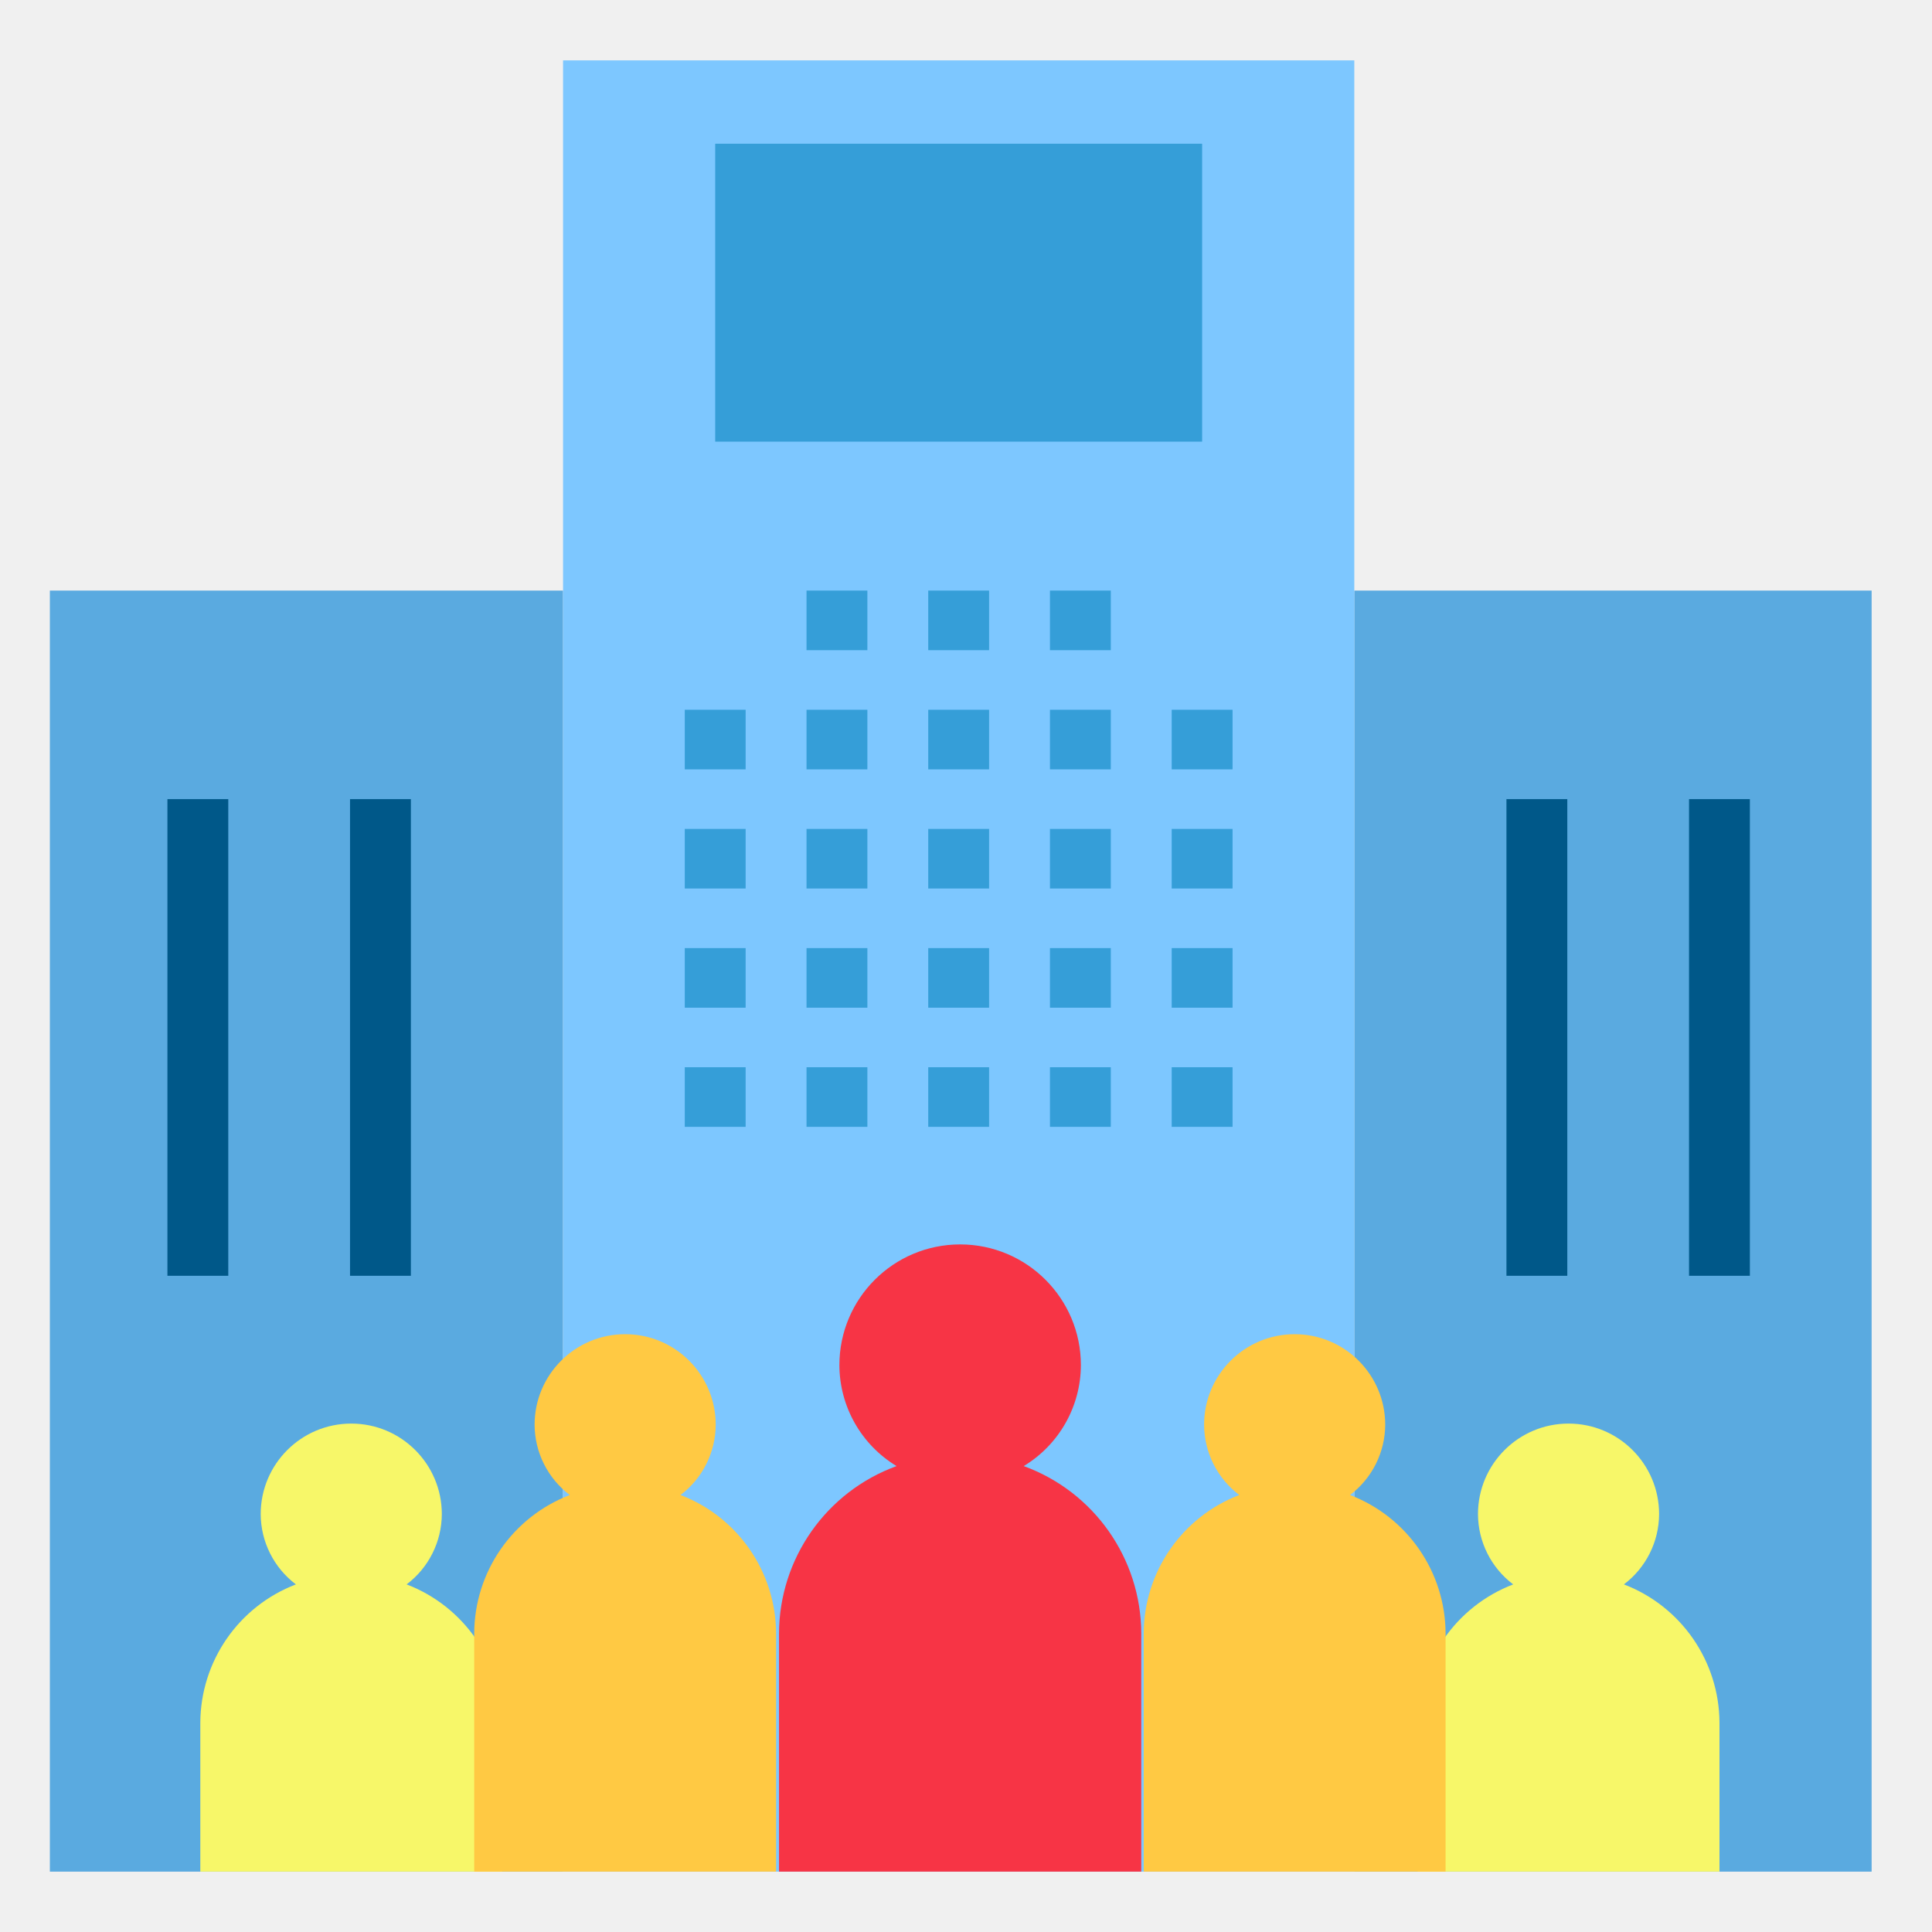
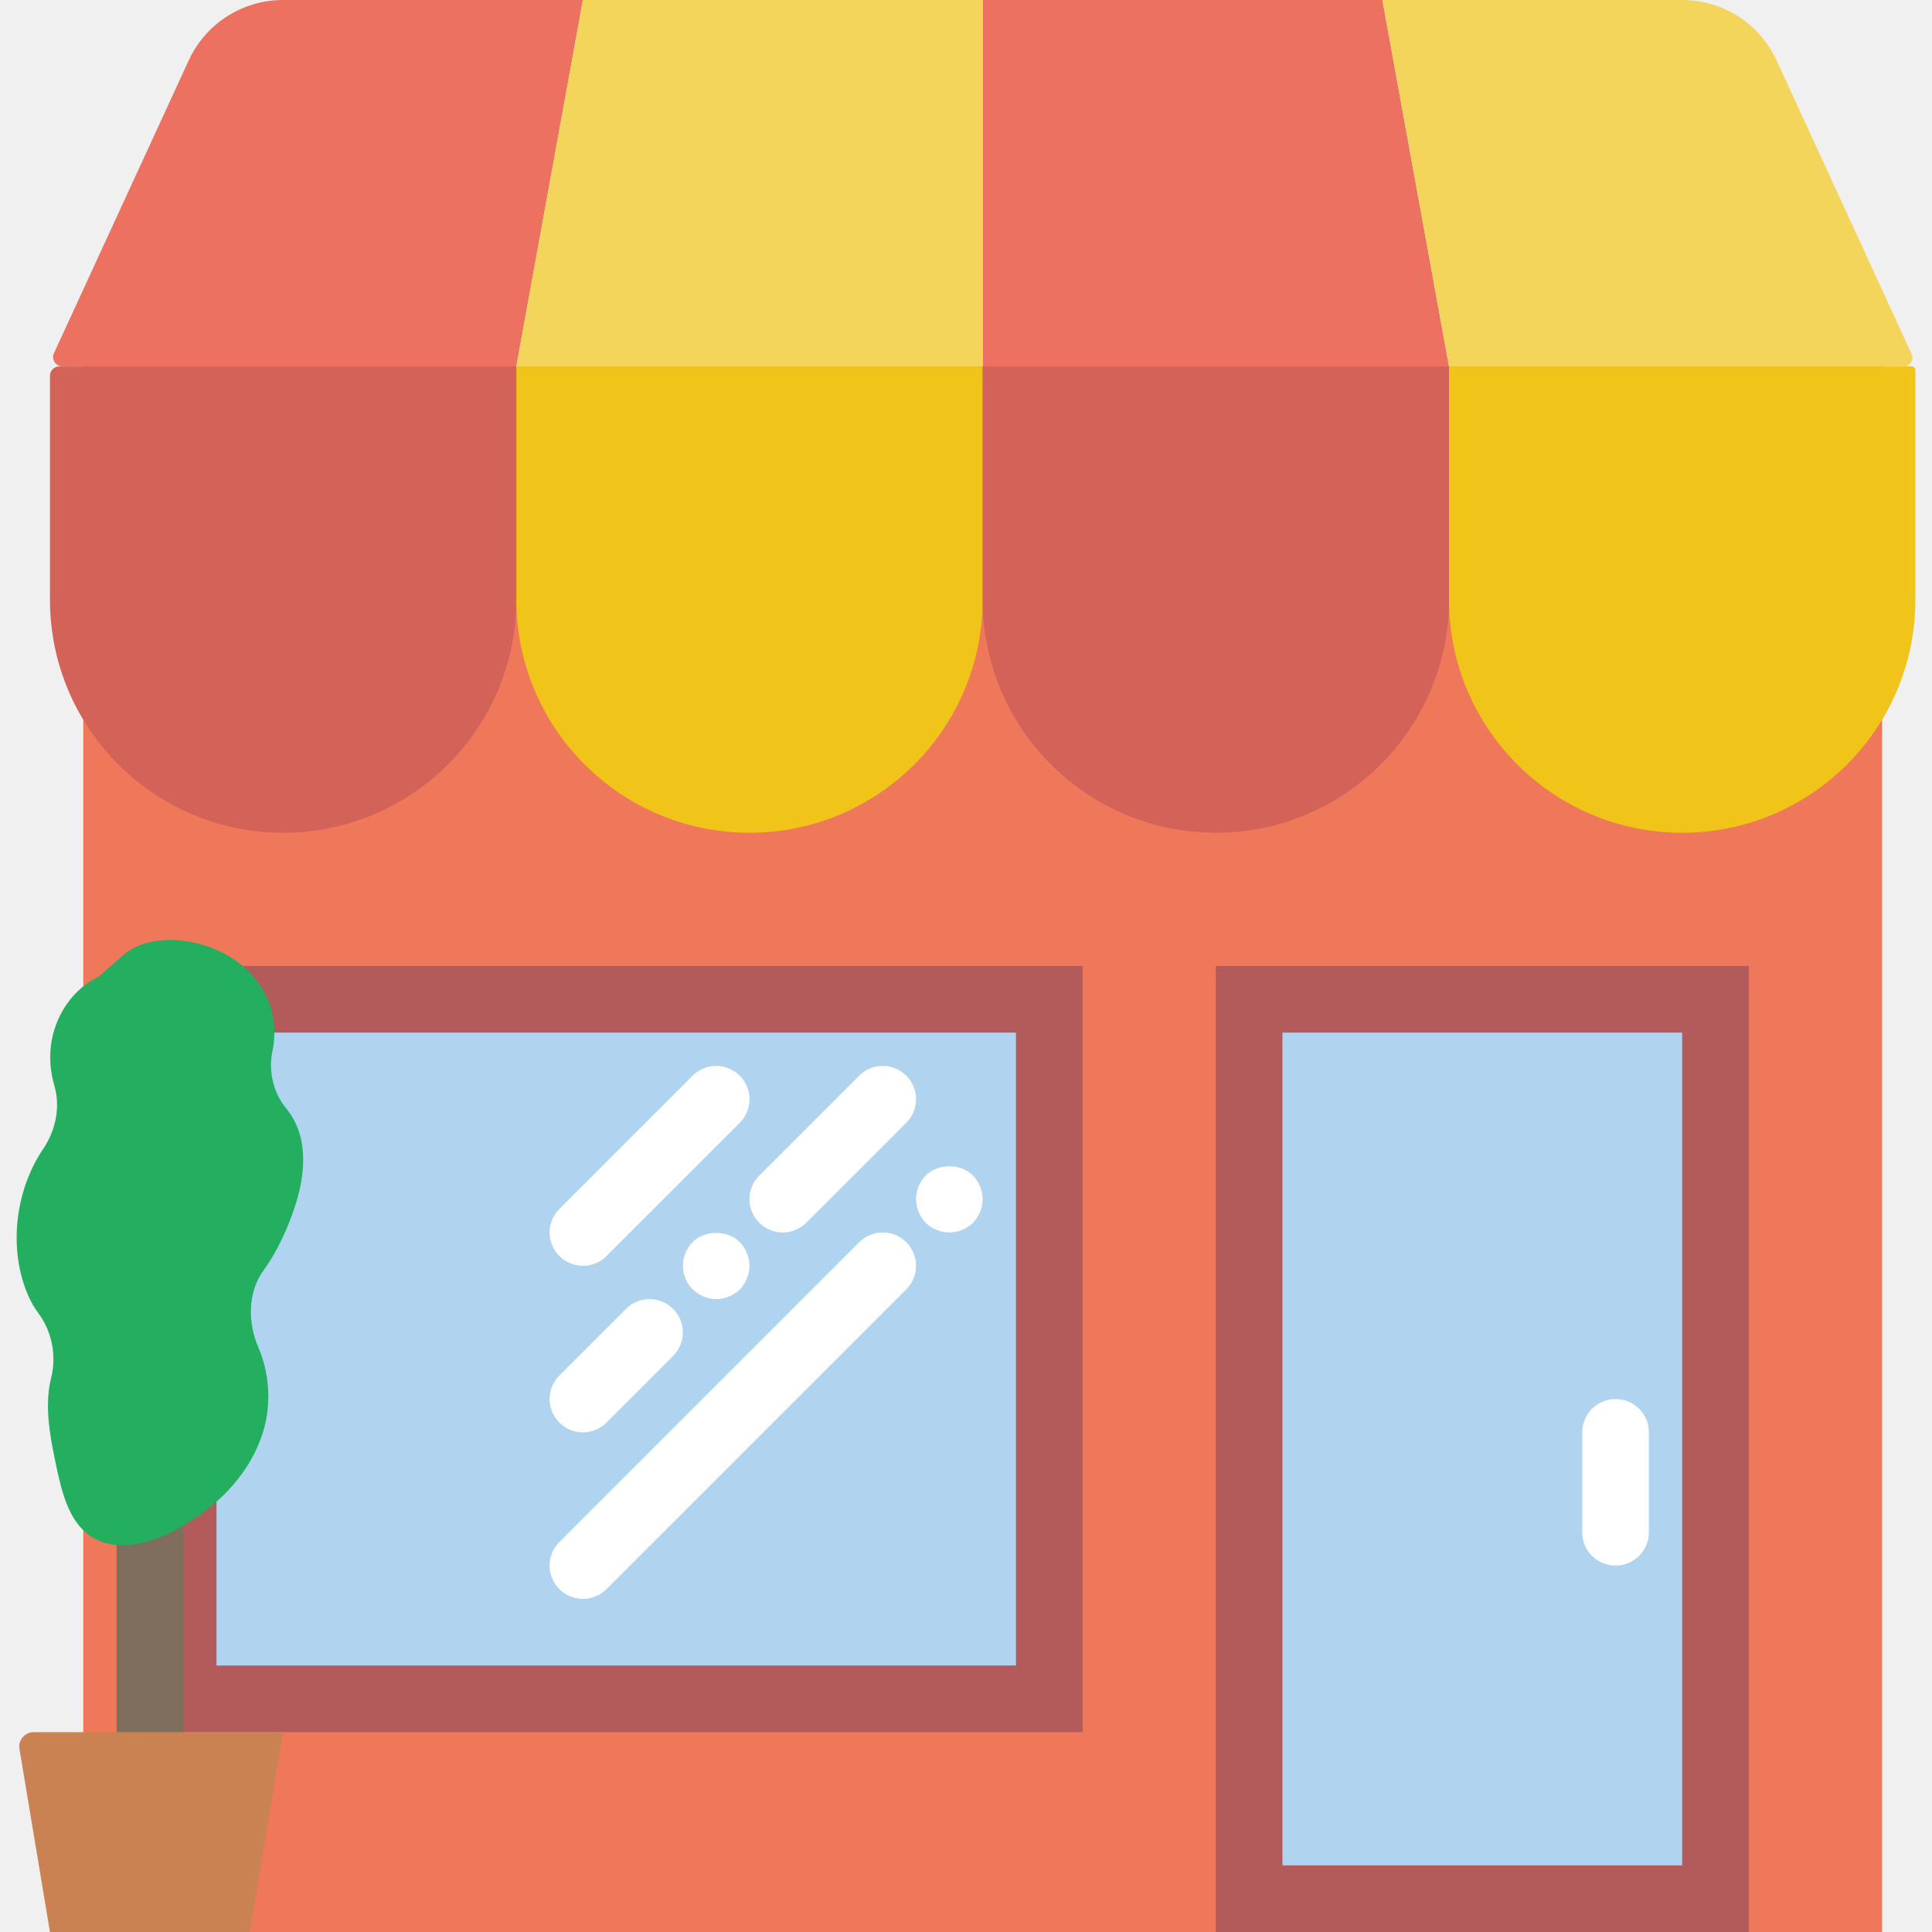
- <svg xmlns="http://www.w3.org/2000/svg" viewBox="0 0 64 64" width="512" height="512">
-   <path d="m1.652 19.564h17v42.436h-17z" fill="#5aaae0" />
-   <path d="m44.862 19.564h17.138v42.436h-17.138z" fill="#5aaae0" />
-   <path d="m18.652 2h26.211v60h-26.211z" fill="#7dc7ff" />
-   <path d="m33.912 48.566a3.923 3.923 0 0 0 1.894-3.343 4 4 0 0 0 -8 0 3.923 3.923 0 0 0 1.894 3.343 5.922 5.922 0 0 0 -3.894 5.539v7.895h12v-7.895a5.922 5.922 0 0 0 -3.894-5.539z" fill="#f73445" />
-   <g fill="#359ed8">
-     <path d="m22.684 23.512h2.016v1.974h-2.016z" />
-     <path d="m22.684 27.459h2.016v1.974h-2.016z" />
-     <path d="m22.684 31.407h2.016v1.974h-2.016z" />
-     <path d="m22.684 35.354h2.016v1.974h-2.016z" />
-     <path d="m26.717 23.512h2.016v1.974h-2.016z" />
-     <path d="m26.717 27.459h2.016v1.974h-2.016z" />
-     <path d="m26.717 31.407h2.016v1.974h-2.016z" />
-     <path d="m26.717 35.354h2.016v1.974h-2.016z" />
-     <path d="m30.749 23.512h2.016v1.974h-2.016z" />
-     <path d="m30.749 27.459h2.016v1.974h-2.016z" />
-     <path d="m30.749 31.407h2.016v1.974h-2.016z" />
-     <path d="m30.749 35.354h2.016v1.974h-2.016z" />
-     <path d="m34.781 23.512h2.016v1.974h-2.016z" />
-     <path d="m26.717 19.564h2.016v1.974h-2.016z" />
-     <path d="m30.749 19.564h2.016v1.974h-2.016z" />
-     <path d="m34.781 19.564h2.016v1.974h-2.016z" />
-     <path d="m34.781 27.459h2.016v1.974h-2.016z" />
-     <path d="m34.781 31.407h2.016v1.974h-2.016z" />
-     <path d="m34.781 35.354h2.016v1.974h-2.016z" />
-     <path d="m38.814 23.512h2.016v1.974h-2.016z" />
-     <path d="m38.814 27.459h2.016v1.974h-2.016z" />
-     <path d="m38.814 31.407h2.016v1.974h-2.016z" />
-     <path d="m38.814 35.354h2.016v1.974h-2.016z" />
+ <svg xmlns="http://www.w3.org/2000/svg" version="1.1" id="Capa_1" x="0px" y="0px" viewBox="0 0 58 58" style="enable-background:new 0 0 58 58;" xml:space="preserve">
+   <g>
+     <polygon style="fill:#F0785A;" points="2.5,11 2.5,21.592 2.5,29.619 2.5,58 7.5,58 56.5,58 56.5,21.592 56.5,11  " />
+     <rect x="4.5" y="29" style="fill:#B35A5B;" width="28" height="23" />
+     <rect x="6.5" y="31" style="fill:#B0D3F0;" width="24" height="19" />
+     <path style="fill:#ED7161;" d="M15.5,11H1.878c-0.189,0-0.326-0.181-0.274-0.363l4.062-8.824C6.174,0.708,7.279,0,8.496,0H17.5   L15.5,11z" />
+     <polygon style="fill:#ED7161;" points="43.5,11 29.5,11 29.5,0 41.5,0  " />
+     <path style="fill:#F0C419;" d="M22.5,25L22.5,25c-3.866,0-7-3.134-7-7v-7h14v7C29.5,21.866,26.366,25,22.5,25z" />
+     <path style="fill:#F0C419;" d="M50.5,25L50.5,25c-3.866,0-7-3.134-7-7v-7h13.893c0.059,0,0.107,0.048,0.107,0.107V18   C57.5,21.866,54.366,25,50.5,25z" />
+     <polygon style="fill:#F3D55B;" points="29.5,11 15.5,11 17.5,0 29.5,0  " />
+     <path style="fill:#F3D55B;" d="M57.145,11H43.5l-2-11h9.004c1.217,0,2.322,0.708,2.831,1.814l4.068,8.845   C57.451,10.83,57.323,11,57.145,11z" />
+     <path style="fill:#D36259;" d="M8.5,25L8.5,25c-3.866,0-7-3.134-7-7v-6.718C1.5,11.126,1.626,11,1.782,11H15.5v7   C15.5,21.866,12.366,25,8.5,25z" />
+     <path style="fill:#D36259;" d="M36.5,25L36.5,25c-3.866,0-7-3.134-7-7v-7h14v7C43.5,21.866,40.366,25,36.5,25z" />
+     <rect x="36.5" y="29" style="fill:#B35A5B;" width="16" height="29" />
+     <rect x="38.5" y="31" style="fill:#B0D3F0;" width="12" height="25" />
+     <path style="fill:#FFFFFF;" d="M48.5,47c-0.553,0-1-0.447-1-1v-3c0-0.553,0.447-1,1-1s1,0.447,1,1v3C49.5,46.553,49.053,47,48.5,47   z" />
+     <g>
+       <path style="fill:#FFFFFF;" d="M17.5,38c0.256,0,0.512-0.098,0.707-0.293l4-4c0.391-0.391,0.391-1.023,0-1.414    s-1.023-0.391-1.414,0l-4,4c-0.391,0.391-0.391,1.023,0,1.414C16.988,37.902,17.244,38,17.5,38z" />
+       <path style="fill:#FFFFFF;" d="M17.5,43c0.256,0,0.512-0.098,0.707-0.293l2-2c0.391-0.391,0.391-1.023,0-1.414    s-1.023-0.391-1.414,0l-2,2c-0.391,0.391-0.391,1.023,0,1.414C16.988,42.902,17.244,43,17.5,43z" />
+       <path style="fill:#FFFFFF;" d="M20.79,37.29c-0.181,0.189-0.29,0.45-0.29,0.71s0.109,0.52,0.29,0.7    c0.189,0.189,0.439,0.3,0.71,0.3c0.26,0,0.52-0.11,0.71-0.29c0.18-0.19,0.29-0.45,0.29-0.71s-0.11-0.521-0.29-0.71    C21.84,36.92,21.16,36.92,20.79,37.29z" />
+       <path style="fill:#FFFFFF;" d="M22.793,36.707C22.988,36.902,23.244,37,23.5,37s0.512-0.098,0.707-0.293l3-3    c0.391-0.391,0.391-1.023,0-1.414s-1.023-0.391-1.414,0l-3,3C22.402,35.684,22.402,36.316,22.793,36.707z" />
+       <path style="fill:#FFFFFF;" d="M25.793,37.293l-9,9c-0.391,0.391-0.391,1.023,0,1.414C16.988,47.902,17.244,48,17.5,48    s0.512-0.098,0.707-0.293l9-9c0.391-0.391,0.391-1.023,0-1.414S26.184,36.902,25.793,37.293z" />
+       <path style="fill:#FFFFFF;" d="M29.21,35.29c-0.37-0.37-1.05-0.37-1.42,0c-0.181,0.189-0.29,0.45-0.29,0.71s0.109,0.52,0.29,0.71    C27.979,36.89,28.24,37,28.5,37s0.52-0.11,0.71-0.29c0.18-0.19,0.29-0.45,0.29-0.71S29.39,35.479,29.21,35.29z" />
+     </g>
+     <path style="fill:#CB8252;" d="M7.5,58h-6l-0.916-5.495C0.54,52.241,0.744,52,1.012,52H8.5L7.5,58z" />
+     <rect x="3.5" y="41" style="fill:#7F6E5D;" width="2" height="11" />
+     <path style="fill:#24AE5F;" d="M8.688,36.68c0.304-0.768,0.521-1.625,0.357-2.444c-0.071-0.355-0.233-0.696-0.456-0.965   c-0.376-0.455-0.54-1.109-0.411-1.711c0.122-0.57,0.049-1.21-0.216-1.721c-0.483-0.931-1.444-1.452-2.399-1.588   c-0.702-0.1-1.477,0.007-1.997,0.543l-0.618,0.534c-0.702,0.331-1.24,1.064-1.394,1.897c-0.083,0.452-0.053,0.926,0.077,1.364   c0.194,0.653,0.033,1.359-0.338,1.908c-0.836,1.236-1.057,3.007-0.441,4.409c0.078,0.178,0.179,0.354,0.297,0.513   c0.404,0.543,0.556,1.263,0.387,1.944c-0.039,0.156-0.065,0.316-0.08,0.475c-0.066,0.727,0.082,1.455,0.232,2.167   c0.156,0.74,0.348,1.539,0.888,2.003c0.732,0.629,1.792,0.385,2.63-0.047c1.184-0.611,2.28-1.617,2.698-2.997   c0.244-0.805,0.186-1.739-0.141-2.495c-0.33-0.764-0.33-1.671,0.148-2.33C8.23,37.7,8.485,37.194,8.688,36.68z" />
  </g>
-   <path d="m13.47 52.485a2.931 2.931 0 0 0 1.166-2.327 3 3 0 0 0 -6 0 2.931 2.931 0 0 0 1.166 2.327 4.929 4.929 0 0 0 -3.166 4.581v4.934h10v-4.934a4.929 4.929 0 0 0 -3.166-4.581z" fill="#f7f769" />
-   <path d="m22.543 49.524a2.931 2.931 0 0 0 1.166-2.327 3 3 0 0 0 -6 0 2.931 2.931 0 0 0 1.166 2.327 4.929 4.929 0 0 0 -3.166 4.581v7.895h10v-7.895a4.929 4.929 0 0 0 -3.166-4.581z" fill="#ffc943" />
-   <path d="m53.794 52.485a2.931 2.931 0 0 0 1.166-2.327 3 3 0 0 0 -6 0 2.931 2.931 0 0 0 1.166 2.327 4.929 4.929 0 0 0 -3.166 4.581v4.934h10v-4.934a4.929 4.929 0 0 0 -3.166-4.581z" fill="#f7f769" />
-   <path d="m44.721 49.524a2.931 2.931 0 0 0 1.166-2.327 3 3 0 0 0 -6 0 2.931 2.931 0 0 0 1.166 2.327 4.929 4.929 0 0 0 -3.166 4.581v7.895h10v-7.895a4.929 4.929 0 0 0 -3.166-4.581z" fill="#ffc943" />
-   <path d="m49.903 26.472h2.016v15.79h-2.016z" fill="#005889" />
-   <path d="m55.951 26.472h2.016v15.79h-2.016z" fill="#005889" />
-   <path d="m5.546 26.472h2.016v15.79h-2.016z" fill="#005889" />
-   <path d="m11.595 26.472h2.016v15.79h-2.016z" fill="#005889" />
-   <path d="m23.692 4.761h16.13v9.869h-16.13z" fill="#359ed8" />
+   <g>
+ </g>
+   <g>
+ </g>
+   <g>
+ </g>
+   <g>
+ </g>
+   <g>
+ </g>
+   <g>
+ </g>
+   <g>
+ </g>
+   <g>
+ </g>
+   <g>
+ </g>
+   <g>
+ </g>
+   <g>
+ </g>
+   <g>
+ </g>
+   <g>
+ </g>
+   <g>
+ </g>
+   <g>
+ </g>
</svg>
